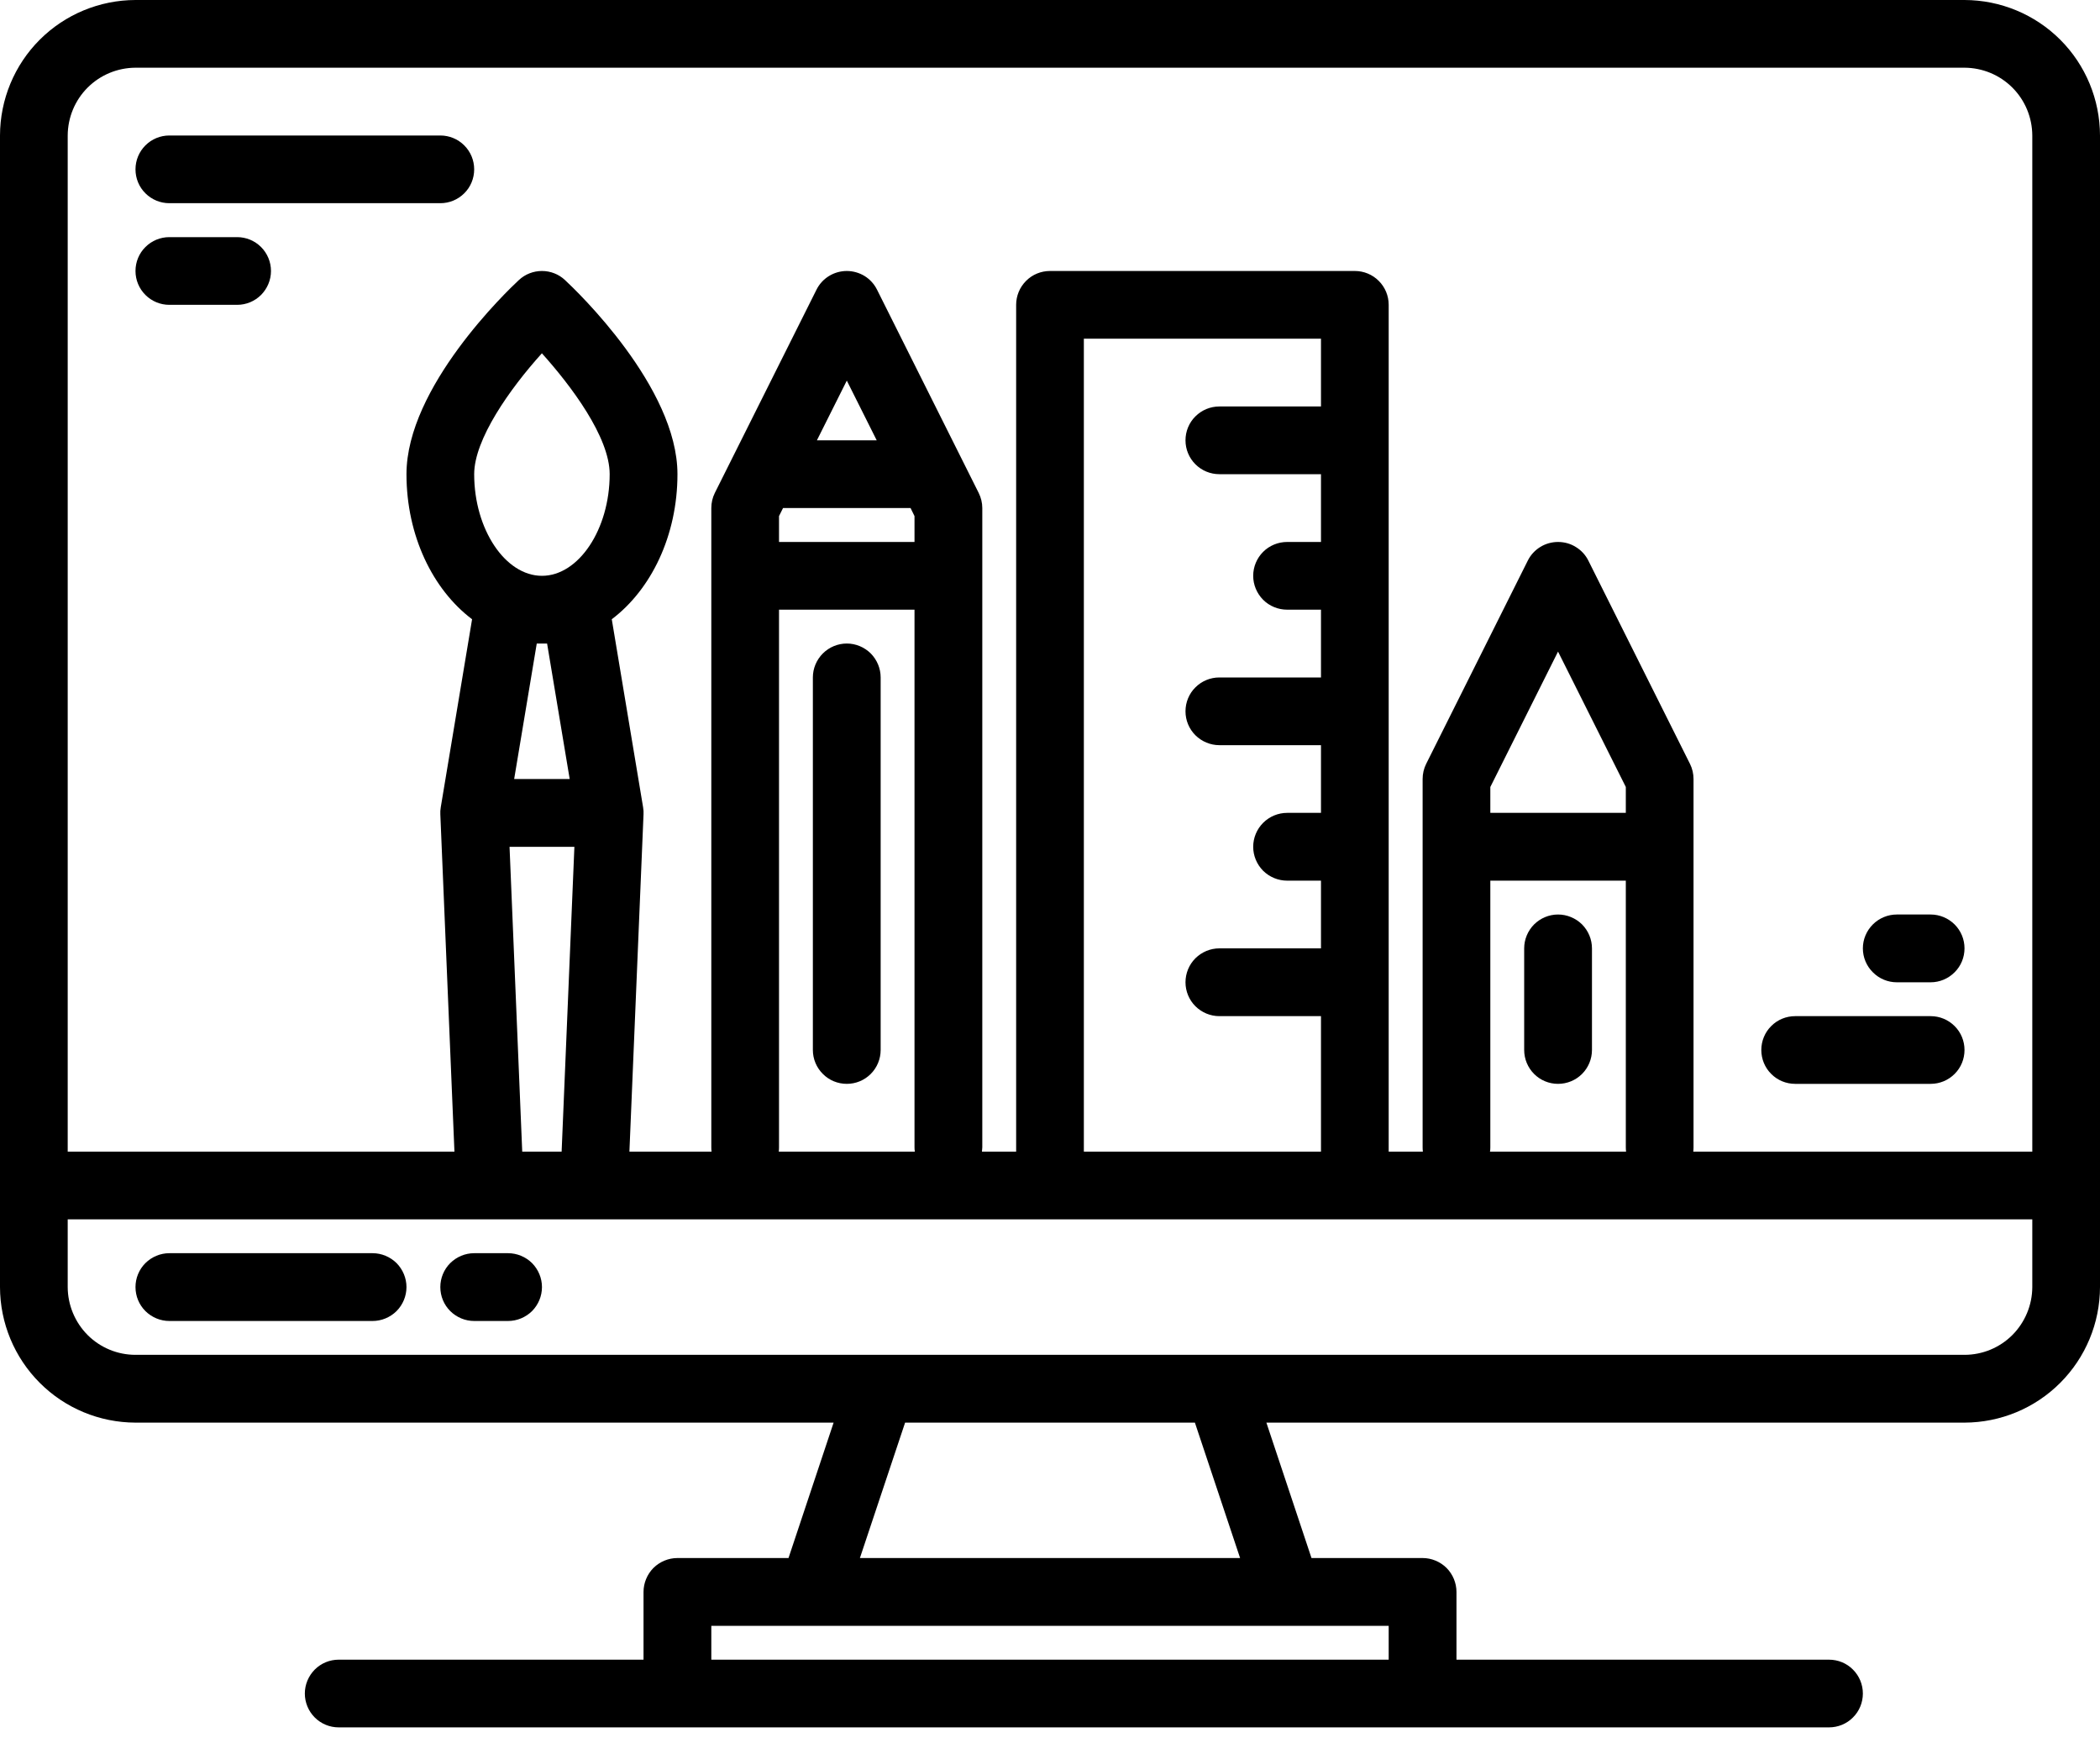
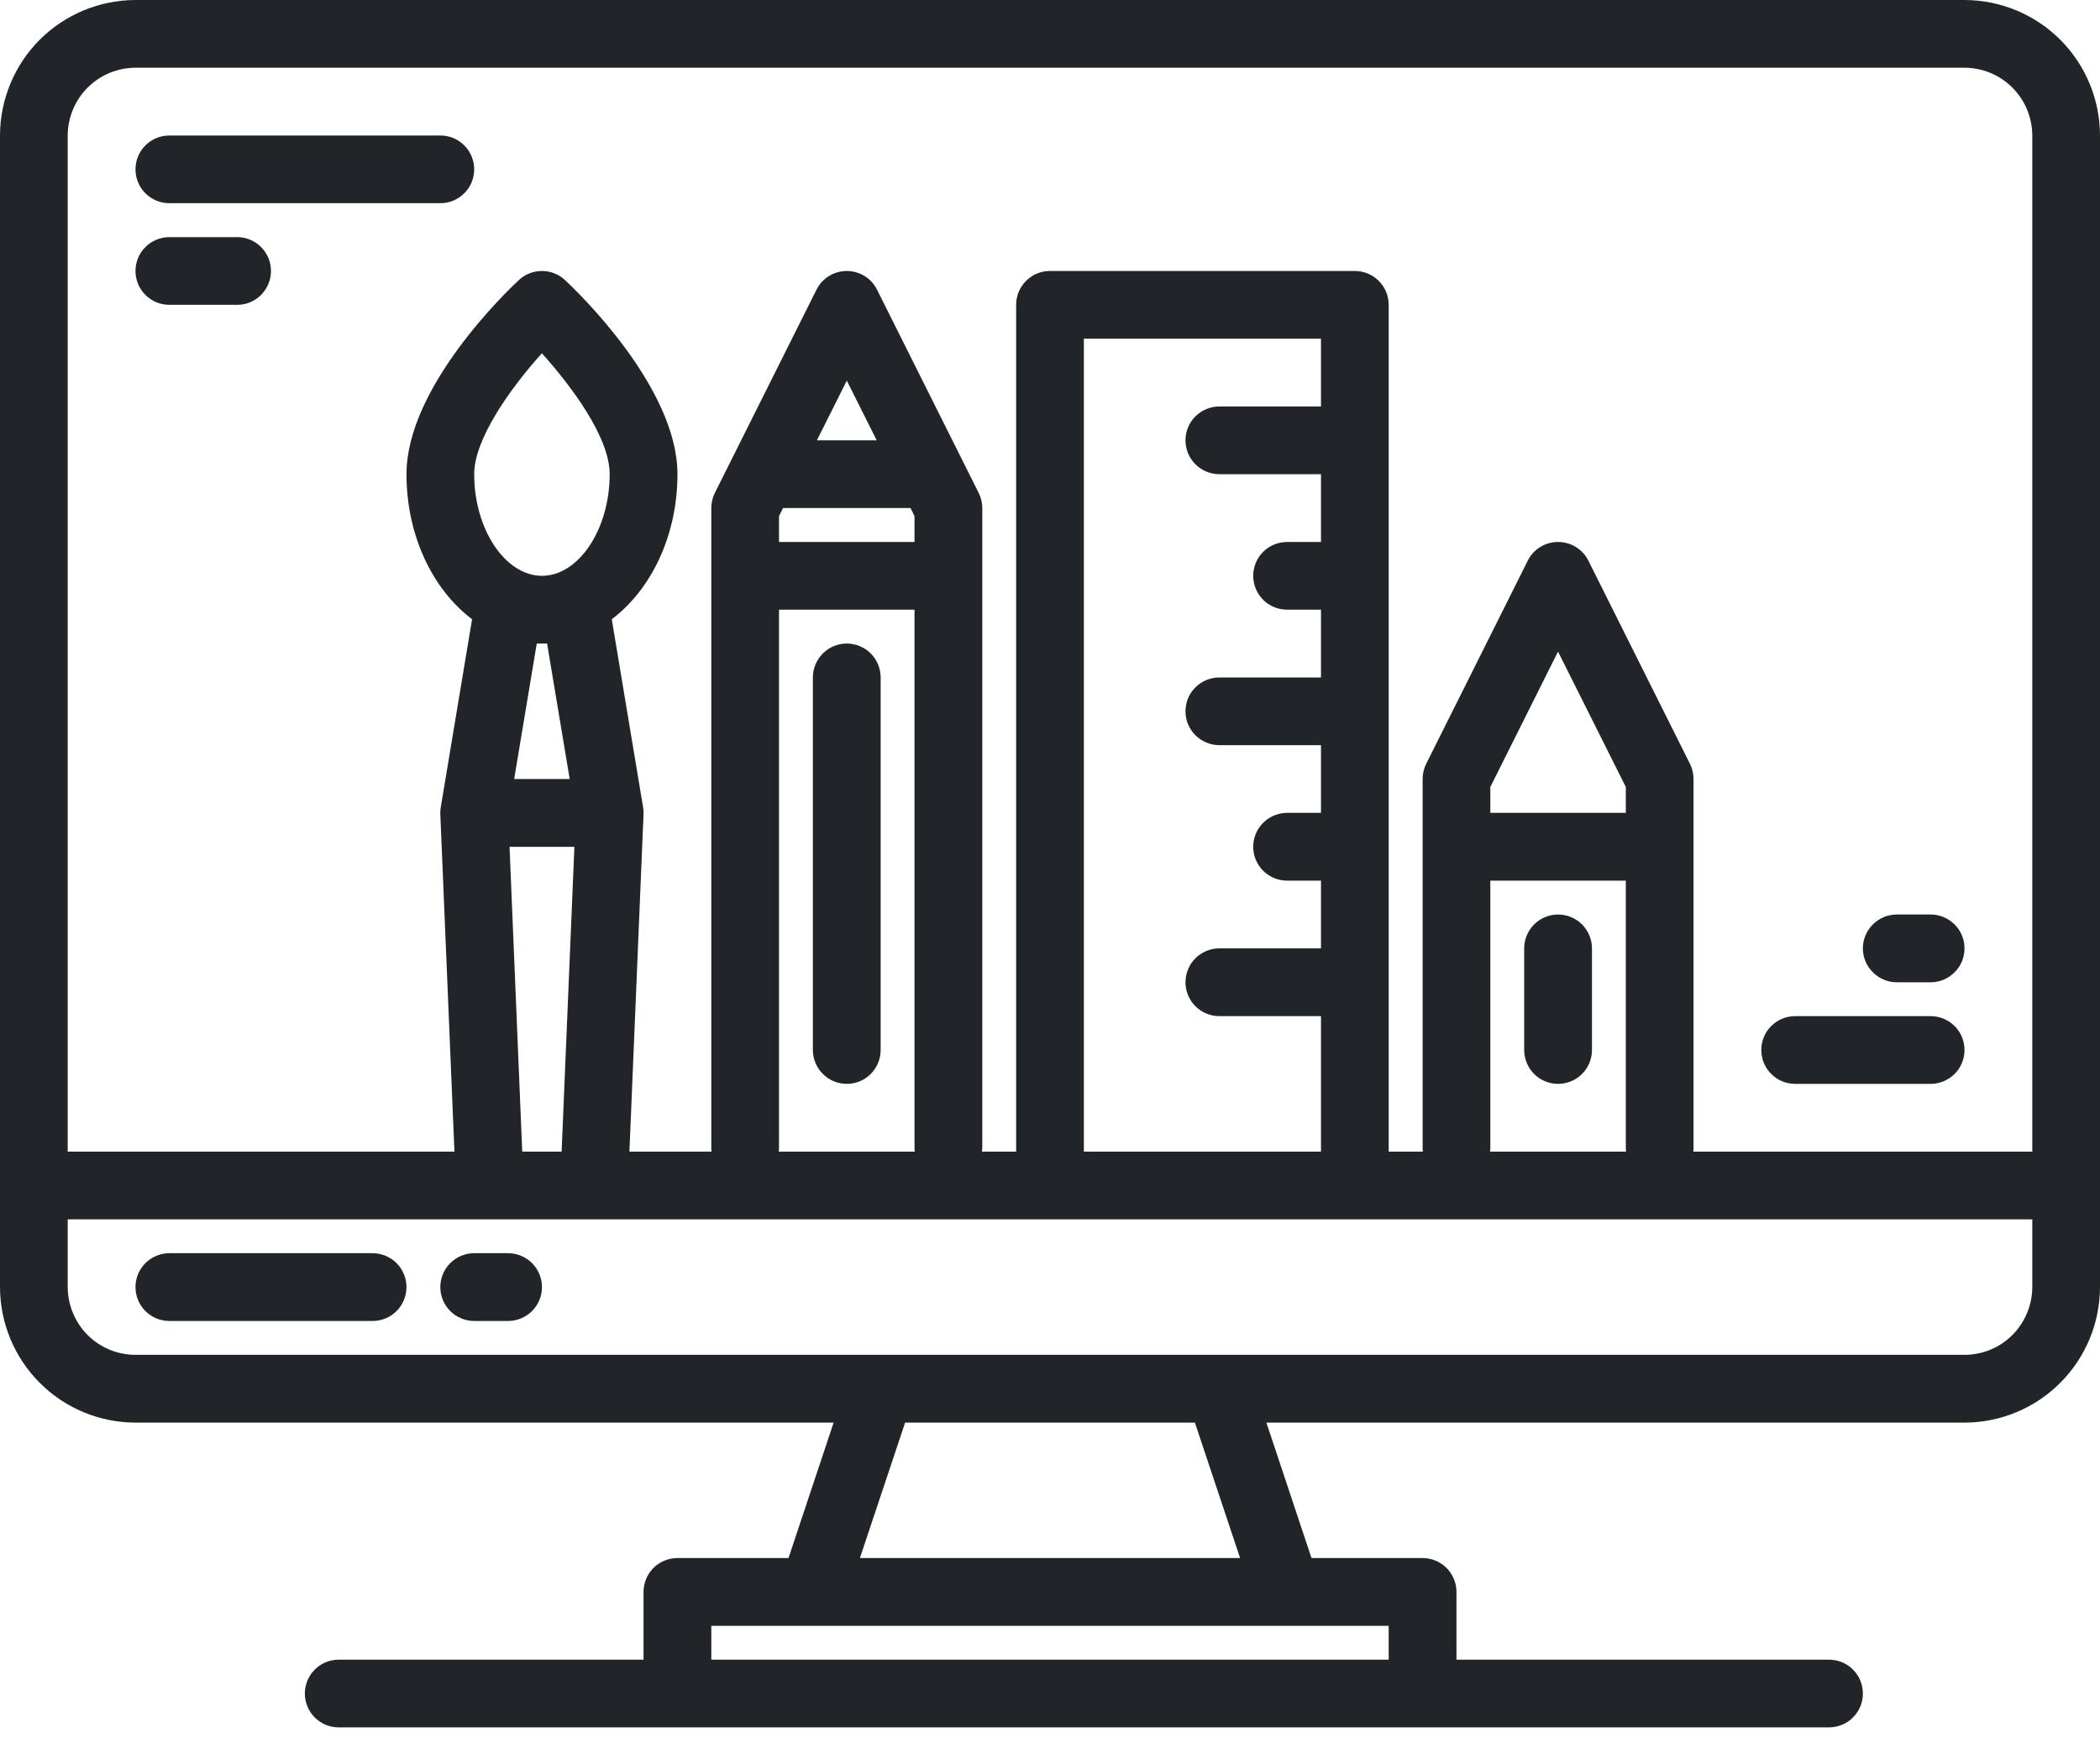
<svg xmlns="http://www.w3.org/2000/svg" width="25" height="21" viewBox="0 0 25 21" fill="none">
-   <path d="M23.387 0H1.613C1.185 0.001 0.775 0.171 0.473 0.473C0.171 0.775 0.001 1.185 0 1.613V15.323C0.001 15.75 0.171 16.16 0.473 16.462C0.775 16.765 1.185 16.935 1.613 16.936H9.924L9.387 18.548H8.065C7.958 18.548 7.855 18.591 7.779 18.666C7.704 18.742 7.661 18.845 7.661 18.952V19.758H4.032C3.925 19.758 3.823 19.8 3.747 19.876C3.672 19.952 3.629 20.054 3.629 20.161C3.629 20.268 3.672 20.371 3.747 20.446C3.823 20.522 3.925 20.564 4.032 20.564H21.774C21.881 20.564 21.984 20.522 22.059 20.446C22.135 20.371 22.177 20.268 22.177 20.161C22.177 20.054 22.135 19.952 22.059 19.876C21.984 19.8 21.881 19.758 21.774 19.758H17.339V18.952C17.339 18.845 17.296 18.742 17.221 18.666C17.145 18.591 17.042 18.548 16.936 18.548H15.613L15.076 16.936H23.387C23.815 16.935 24.225 16.765 24.527 16.462C24.829 16.16 24.999 15.75 25 15.323V1.613C24.999 1.185 24.829 0.775 24.527 0.473C24.225 0.171 23.815 0.001 23.387 0ZM16.532 19.355V19.758H8.468V19.355H16.532ZM10.237 18.548L10.775 16.936H14.225L14.763 18.548H10.237ZM24.194 15.323C24.193 15.536 24.108 15.741 23.957 15.893C23.806 16.044 23.601 16.129 23.387 16.129H1.613C1.399 16.129 1.194 16.044 1.043 15.893C0.892 15.741 0.807 15.536 0.806 15.323V14.516H24.194V15.323ZM6.838 10.081L6.686 13.71H6.217L6.066 10.081H6.838ZM6.121 9.274L6.39 7.661H6.513L6.782 9.274H6.121ZM6.452 6.855C6.015 6.855 5.645 6.301 5.645 5.645C5.645 5.231 6.068 4.63 6.451 4.206C6.796 4.589 7.258 5.202 7.258 5.645C7.258 6.301 6.889 6.855 6.452 6.855ZM10.84 6.048L10.887 6.144V6.452H9.274V6.144L9.322 6.048H10.84ZM9.725 5.242L10.081 4.531L10.437 5.242H9.725ZM10.887 7.258V13.659C10.887 13.676 10.888 13.693 10.891 13.71H9.271C9.273 13.693 9.274 13.676 9.274 13.659V7.258H10.887ZM14.516 5.645H15.726V6.452H15.323C15.216 6.452 15.113 6.494 15.037 6.57C14.962 6.645 14.919 6.748 14.919 6.855C14.919 6.962 14.962 7.064 15.037 7.14C15.113 7.216 15.216 7.258 15.323 7.258H15.726V8.065H14.516C14.409 8.065 14.307 8.107 14.231 8.183C14.155 8.258 14.113 8.361 14.113 8.468C14.113 8.575 14.155 8.677 14.231 8.753C14.307 8.828 14.409 8.871 14.516 8.871H15.726V9.677H15.323C15.216 9.677 15.113 9.72 15.037 9.796C14.962 9.871 14.919 9.974 14.919 10.081C14.919 10.188 14.962 10.29 15.037 10.366C15.113 10.441 15.216 10.484 15.323 10.484H15.726V11.29H14.516C14.409 11.29 14.307 11.333 14.231 11.408C14.155 11.484 14.113 11.587 14.113 11.694C14.113 11.8 14.155 11.903 14.231 11.979C14.307 12.054 14.409 12.097 14.516 12.097H15.726V13.71H12.903V4.032H15.726V4.839H14.516C14.409 4.839 14.307 4.881 14.231 4.957C14.155 5.032 14.113 5.135 14.113 5.242C14.113 5.349 14.155 5.451 14.231 5.527C14.307 5.603 14.409 5.645 14.516 5.645ZM19.355 10.484V13.659C19.355 13.676 19.356 13.693 19.358 13.71H17.738C17.741 13.693 17.742 13.676 17.742 13.659V10.484H19.355ZM17.742 9.677V9.369L18.548 7.757L19.355 9.369V9.677H17.742ZM24.194 13.71H20.158C20.16 13.693 20.161 13.676 20.161 13.659V9.274C20.161 9.212 20.147 9.15 20.119 9.094L18.909 6.674C18.876 6.607 18.824 6.551 18.76 6.512C18.697 6.472 18.623 6.452 18.548 6.452C18.474 6.452 18.4 6.472 18.336 6.512C18.273 6.551 18.221 6.607 18.188 6.674L16.978 9.094C16.95 9.15 16.936 9.212 16.936 9.274V13.659C16.936 13.676 16.937 13.693 16.939 13.71H16.532V3.629C16.532 3.522 16.49 3.42 16.414 3.344C16.338 3.268 16.236 3.226 16.129 3.226H12.5C12.393 3.226 12.29 3.268 12.215 3.344C12.139 3.42 12.097 3.522 12.097 3.629V13.71H11.69C11.692 13.693 11.693 13.676 11.694 13.659V6.048C11.694 5.986 11.679 5.924 11.651 5.868L10.441 3.449C10.408 3.382 10.356 3.325 10.293 3.286C10.229 3.247 10.155 3.226 10.081 3.226C10.006 3.226 9.932 3.247 9.869 3.286C9.805 3.325 9.753 3.382 9.72 3.449L8.51 5.868C8.482 5.924 8.468 5.986 8.468 6.048V13.659C8.468 13.676 8.469 13.693 8.471 13.71H7.493L7.661 9.694C7.661 9.685 7.661 9.676 7.661 9.666V9.654C7.66 9.64 7.658 9.626 7.656 9.612V9.611L7.283 7.372C7.751 7.019 8.065 6.377 8.065 5.645C8.065 4.609 6.863 3.461 6.726 3.334C6.652 3.264 6.553 3.226 6.452 3.226C6.35 3.226 6.252 3.264 6.177 3.334C6.04 3.461 4.839 4.609 4.839 5.645C4.839 6.377 5.152 7.019 5.62 7.372L5.247 9.611V9.612C5.245 9.626 5.243 9.64 5.242 9.654V9.666C5.242 9.676 5.242 9.685 5.242 9.694L5.41 13.71H0.806V1.613C0.807 1.399 0.892 1.194 1.043 1.043C1.194 0.892 1.399 0.807 1.613 0.806H23.387C23.601 0.807 23.806 0.892 23.957 1.043C24.108 1.194 24.193 1.399 24.194 1.613V13.71Z" fill="black" />
-   <path d="M4.436 14.919H2.016C1.909 14.919 1.807 14.962 1.731 15.037C1.655 15.113 1.613 15.216 1.613 15.322C1.613 15.43 1.655 15.532 1.731 15.608C1.807 15.683 1.909 15.726 2.016 15.726H4.436C4.542 15.726 4.645 15.683 4.721 15.608C4.796 15.532 4.839 15.43 4.839 15.322C4.839 15.216 4.796 15.113 4.721 15.037C4.645 14.962 4.542 14.919 4.436 14.919Z" fill="black" />
-   <path d="M6.048 14.919H5.645C5.538 14.919 5.436 14.962 5.36 15.037C5.284 15.113 5.242 15.216 5.242 15.322C5.242 15.43 5.284 15.532 5.36 15.608C5.436 15.683 5.538 15.726 5.645 15.726H6.048C6.155 15.726 6.258 15.683 6.334 15.608C6.409 15.532 6.452 15.43 6.452 15.322C6.452 15.216 6.409 15.113 6.334 15.037C6.258 14.962 6.155 14.919 6.048 14.919Z" fill="black" />
-   <path d="M10.081 7.661C9.974 7.661 9.871 7.704 9.796 7.779C9.72 7.855 9.677 7.958 9.677 8.064V12.5C9.677 12.607 9.72 12.71 9.796 12.785C9.871 12.861 9.974 12.903 10.081 12.903C10.188 12.903 10.29 12.861 10.366 12.785C10.441 12.71 10.484 12.607 10.484 12.5V8.064C10.484 7.958 10.441 7.855 10.366 7.779C10.29 7.704 10.188 7.661 10.081 7.661Z" fill="black" />
-   <path d="M18.548 10.887C18.441 10.887 18.339 10.93 18.263 11.005C18.188 11.081 18.145 11.183 18.145 11.29V12.5C18.145 12.607 18.188 12.71 18.263 12.785C18.339 12.861 18.441 12.903 18.548 12.903C18.655 12.903 18.758 12.861 18.834 12.785C18.909 12.71 18.952 12.607 18.952 12.5V11.29C18.952 11.183 18.909 11.081 18.834 11.005C18.758 10.93 18.655 10.887 18.548 10.887Z" fill="black" />
-   <path d="M2.016 2.419H5.242C5.349 2.419 5.451 2.377 5.527 2.301C5.603 2.226 5.645 2.123 5.645 2.016C5.645 1.909 5.603 1.807 5.527 1.731C5.451 1.655 5.349 1.613 5.242 1.613H2.016C1.909 1.613 1.807 1.655 1.731 1.731C1.655 1.807 1.613 1.909 1.613 2.016C1.613 2.123 1.655 2.226 1.731 2.301C1.807 2.377 1.909 2.419 2.016 2.419Z" fill="black" />
-   <path d="M2.016 3.629H2.823C2.93 3.629 3.032 3.587 3.108 3.511C3.183 3.435 3.226 3.333 3.226 3.226C3.226 3.119 3.183 3.016 3.108 2.941C3.032 2.865 2.93 2.823 2.823 2.823H2.016C1.909 2.823 1.807 2.865 1.731 2.941C1.655 3.016 1.613 3.119 1.613 3.226C1.613 3.333 1.655 3.435 1.731 3.511C1.807 3.587 1.909 3.629 2.016 3.629Z" fill="black" />
-   <path d="M21.371 12.903H22.984C23.091 12.903 23.193 12.861 23.269 12.785C23.345 12.71 23.387 12.607 23.387 12.5C23.387 12.393 23.345 12.29 23.269 12.215C23.193 12.139 23.091 12.097 22.984 12.097H21.371C21.264 12.097 21.161 12.139 21.086 12.215C21.01 12.29 20.968 12.393 20.968 12.5C20.968 12.607 21.01 12.71 21.086 12.785C21.161 12.861 21.264 12.903 21.371 12.903Z" fill="black" />
-   <path d="M22.581 11.694H22.984C23.091 11.694 23.193 11.651 23.269 11.575C23.345 11.5 23.387 11.397 23.387 11.29C23.387 11.183 23.345 11.081 23.269 11.005C23.193 10.93 23.091 10.887 22.984 10.887H22.581C22.474 10.887 22.371 10.93 22.296 11.005C22.22 11.081 22.177 11.183 22.177 11.29C22.177 11.397 22.22 11.5 22.296 11.575C22.371 11.651 22.474 11.694 22.581 11.694Z" fill="black" />
+   <path d="M23.387 0H1.613C1.185 0.001 0.775 0.171 0.473 0.473C0.171 0.775 0.001 1.185 0 1.613V15.323C0.001 15.75 0.171 16.16 0.473 16.462C0.775 16.765 1.185 16.935 1.613 16.936H9.924L9.387 18.548H8.065C7.958 18.548 7.855 18.591 7.779 18.666C7.704 18.742 7.661 18.845 7.661 18.952V19.758H4.032C3.925 19.758 3.823 19.8 3.747 19.876C3.672 19.952 3.629 20.054 3.629 20.161C3.629 20.268 3.672 20.371 3.747 20.446C3.823 20.522 3.925 20.564 4.032 20.564H21.774C21.881 20.564 21.984 20.522 22.059 20.446C22.135 20.371 22.177 20.268 22.177 20.161C22.177 20.054 22.135 19.952 22.059 19.876C21.984 19.8 21.881 19.758 21.774 19.758H17.339V18.952C17.339 18.845 17.296 18.742 17.221 18.666C17.145 18.591 17.042 18.548 16.936 18.548H15.613L15.076 16.936H23.387C23.815 16.935 24.225 16.765 24.527 16.462C24.829 16.16 24.999 15.75 25 15.323V1.613C24.999 1.185 24.829 0.775 24.527 0.473C24.225 0.171 23.815 0.001 23.387 0ZM16.532 19.355V19.758H8.468V19.355H16.532ZM10.237 18.548L10.775 16.936H14.225L14.763 18.548H10.237ZM24.194 15.323C24.193 15.536 24.108 15.741 23.957 15.893C23.806 16.044 23.601 16.129 23.387 16.129H1.613C1.399 16.129 1.194 16.044 1.043 15.893C0.892 15.741 0.807 15.536 0.806 15.323V14.516H24.194V15.323ZM6.838 10.081L6.686 13.71H6.217L6.066 10.081H6.838ZM6.121 9.274L6.39 7.661H6.513L6.782 9.274H6.121ZM6.452 6.855C6.015 6.855 5.645 6.301 5.645 5.645C5.645 5.231 6.068 4.63 6.451 4.206C6.796 4.589 7.258 5.202 7.258 5.645C7.258 6.301 6.889 6.855 6.452 6.855ZM10.84 6.048L10.887 6.144V6.452H9.274V6.144L9.322 6.048H10.84ZM9.725 5.242L10.081 4.531L10.437 5.242H9.725ZM10.887 7.258V13.659C10.887 13.676 10.888 13.693 10.891 13.71H9.271C9.273 13.693 9.274 13.676 9.274 13.659V7.258H10.887ZM14.516 5.645H15.726V6.452H15.323C15.216 6.452 15.113 6.494 15.037 6.57C14.962 6.645 14.919 6.748 14.919 6.855C14.919 6.962 14.962 7.064 15.037 7.14C15.113 7.216 15.216 7.258 15.323 7.258H15.726V8.065H14.516C14.409 8.065 14.307 8.107 14.231 8.183C14.155 8.258 14.113 8.361 14.113 8.468C14.113 8.575 14.155 8.677 14.231 8.753C14.307 8.828 14.409 8.871 14.516 8.871H15.726V9.677H15.323C15.216 9.677 15.113 9.72 15.037 9.796C14.962 9.871 14.919 9.974 14.919 10.081C14.919 10.188 14.962 10.29 15.037 10.366C15.113 10.441 15.216 10.484 15.323 10.484H15.726V11.29H14.516C14.409 11.29 14.307 11.333 14.231 11.408C14.155 11.484 14.113 11.587 14.113 11.694C14.113 11.8 14.155 11.903 14.231 11.979C14.307 12.054 14.409 12.097 14.516 12.097H15.726V13.71H12.903V4.032H15.726V4.839H14.516C14.409 4.839 14.307 4.881 14.231 4.957C14.155 5.032 14.113 5.135 14.113 5.242C14.113 5.349 14.155 5.451 14.231 5.527C14.307 5.603 14.409 5.645 14.516 5.645ZM19.355 10.484V13.659C19.355 13.676 19.356 13.693 19.358 13.71H17.738C17.741 13.693 17.742 13.676 17.742 13.659V10.484H19.355ZM17.742 9.677V9.369L18.548 7.757L19.355 9.369V9.677H17.742ZM24.194 13.71H20.158C20.16 13.693 20.161 13.676 20.161 13.659V9.274C20.161 9.212 20.147 9.15 20.119 9.094L18.909 6.674C18.876 6.607 18.824 6.551 18.76 6.512C18.697 6.472 18.623 6.452 18.548 6.452C18.474 6.452 18.4 6.472 18.336 6.512C18.273 6.551 18.221 6.607 18.188 6.674L16.978 9.094C16.95 9.15 16.936 9.212 16.936 9.274V13.659C16.936 13.676 16.937 13.693 16.939 13.71H16.532V3.629C16.532 3.522 16.49 3.42 16.414 3.344C16.338 3.268 16.236 3.226 16.129 3.226H12.5C12.393 3.226 12.29 3.268 12.215 3.344C12.139 3.42 12.097 3.522 12.097 3.629V13.71H11.69C11.692 13.693 11.693 13.676 11.694 13.659V6.048C11.694 5.986 11.679 5.924 11.651 5.868L10.441 3.449C10.408 3.382 10.356 3.325 10.293 3.286C10.229 3.247 10.155 3.226 10.081 3.226C10.006 3.226 9.932 3.247 9.869 3.286C9.805 3.325 9.753 3.382 9.72 3.449L8.51 5.868C8.482 5.924 8.468 5.986 8.468 6.048V13.659C8.468 13.676 8.469 13.693 8.471 13.71H7.493L7.661 9.694C7.661 9.685 7.661 9.676 7.661 9.666V9.654C7.66 9.64 7.658 9.626 7.656 9.612V9.611L7.283 7.372C7.751 7.019 8.065 6.377 8.065 5.645C8.065 4.609 6.863 3.461 6.726 3.334C6.652 3.264 6.553 3.226 6.452 3.226C6.35 3.226 6.252 3.264 6.177 3.334C6.04 3.461 4.839 4.609 4.839 5.645C4.839 6.377 5.152 7.019 5.62 7.372L5.247 9.611V9.612C5.245 9.626 5.243 9.64 5.242 9.654V9.666C5.242 9.676 5.242 9.685 5.242 9.694L5.41 13.71H0.806V1.613C0.807 1.399 0.892 1.194 1.043 1.043C1.194 0.892 1.399 0.807 1.613 0.806H23.387C23.601 0.807 23.806 0.892 23.957 1.043C24.108 1.194 24.193 1.399 24.194 1.613V13.71Z" fill="#212529" />
+   <path d="M4.436 14.919H2.016C1.909 14.919 1.807 14.962 1.731 15.037C1.655 15.113 1.613 15.216 1.613 15.322C1.613 15.43 1.655 15.532 1.731 15.608C1.807 15.683 1.909 15.726 2.016 15.726H4.436C4.542 15.726 4.645 15.683 4.721 15.608C4.796 15.532 4.839 15.43 4.839 15.322C4.839 15.216 4.796 15.113 4.721 15.037C4.645 14.962 4.542 14.919 4.436 14.919Z" fill="#212529" />
+   <path d="M6.048 14.919H5.645C5.538 14.919 5.436 14.962 5.36 15.037C5.284 15.113 5.242 15.216 5.242 15.322C5.242 15.43 5.284 15.532 5.36 15.608C5.436 15.683 5.538 15.726 5.645 15.726H6.048C6.155 15.726 6.258 15.683 6.334 15.608C6.409 15.532 6.452 15.43 6.452 15.322C6.452 15.216 6.409 15.113 6.334 15.037C6.258 14.962 6.155 14.919 6.048 14.919Z" fill="#212529" />
+   <path d="M10.081 7.661C9.974 7.661 9.871 7.704 9.796 7.779C9.72 7.855 9.677 7.958 9.677 8.064V12.5C9.677 12.607 9.72 12.71 9.796 12.785C9.871 12.861 9.974 12.903 10.081 12.903C10.188 12.903 10.29 12.861 10.366 12.785C10.441 12.71 10.484 12.607 10.484 12.5V8.064C10.484 7.958 10.441 7.855 10.366 7.779C10.29 7.704 10.188 7.661 10.081 7.661Z" fill="#212529" />
+   <path d="M18.548 10.887C18.441 10.887 18.339 10.93 18.263 11.005C18.188 11.081 18.145 11.183 18.145 11.29V12.5C18.145 12.607 18.188 12.71 18.263 12.785C18.339 12.861 18.441 12.903 18.548 12.903C18.655 12.903 18.758 12.861 18.834 12.785C18.909 12.71 18.952 12.607 18.952 12.5V11.29C18.952 11.183 18.909 11.081 18.834 11.005C18.758 10.93 18.655 10.887 18.548 10.887Z" fill="#212529" />
+   <path d="M2.016 2.419H5.242C5.349 2.419 5.451 2.377 5.527 2.301C5.603 2.226 5.645 2.123 5.645 2.016C5.645 1.909 5.603 1.807 5.527 1.731C5.451 1.655 5.349 1.613 5.242 1.613H2.016C1.909 1.613 1.807 1.655 1.731 1.731C1.655 1.807 1.613 1.909 1.613 2.016C1.613 2.123 1.655 2.226 1.731 2.301C1.807 2.377 1.909 2.419 2.016 2.419Z" fill="#212529" />
+   <path d="M2.016 3.629H2.823C2.93 3.629 3.032 3.587 3.108 3.511C3.183 3.435 3.226 3.333 3.226 3.226C3.226 3.119 3.183 3.016 3.108 2.941C3.032 2.865 2.93 2.823 2.823 2.823H2.016C1.909 2.823 1.807 2.865 1.731 2.941C1.655 3.016 1.613 3.119 1.613 3.226C1.613 3.333 1.655 3.435 1.731 3.511C1.807 3.587 1.909 3.629 2.016 3.629Z" fill="#212529" />
+   <path d="M21.371 12.903H22.984C23.091 12.903 23.193 12.861 23.269 12.785C23.345 12.71 23.387 12.607 23.387 12.5C23.387 12.393 23.345 12.29 23.269 12.215C23.193 12.139 23.091 12.097 22.984 12.097H21.371C21.264 12.097 21.161 12.139 21.086 12.215C21.01 12.29 20.968 12.393 20.968 12.5C20.968 12.607 21.01 12.71 21.086 12.785C21.161 12.861 21.264 12.903 21.371 12.903Z" fill="#212529" />
+   <path d="M22.581 11.694H22.984C23.091 11.694 23.193 11.651 23.269 11.575C23.345 11.5 23.387 11.397 23.387 11.29C23.387 11.183 23.345 11.081 23.269 11.005C23.193 10.93 23.091 10.887 22.984 10.887H22.581C22.474 10.887 22.371 10.93 22.296 11.005C22.22 11.081 22.177 11.183 22.177 11.29C22.177 11.397 22.22 11.5 22.296 11.575C22.371 11.651 22.474 11.694 22.581 11.694Z" fill="#212529" />
</svg>
